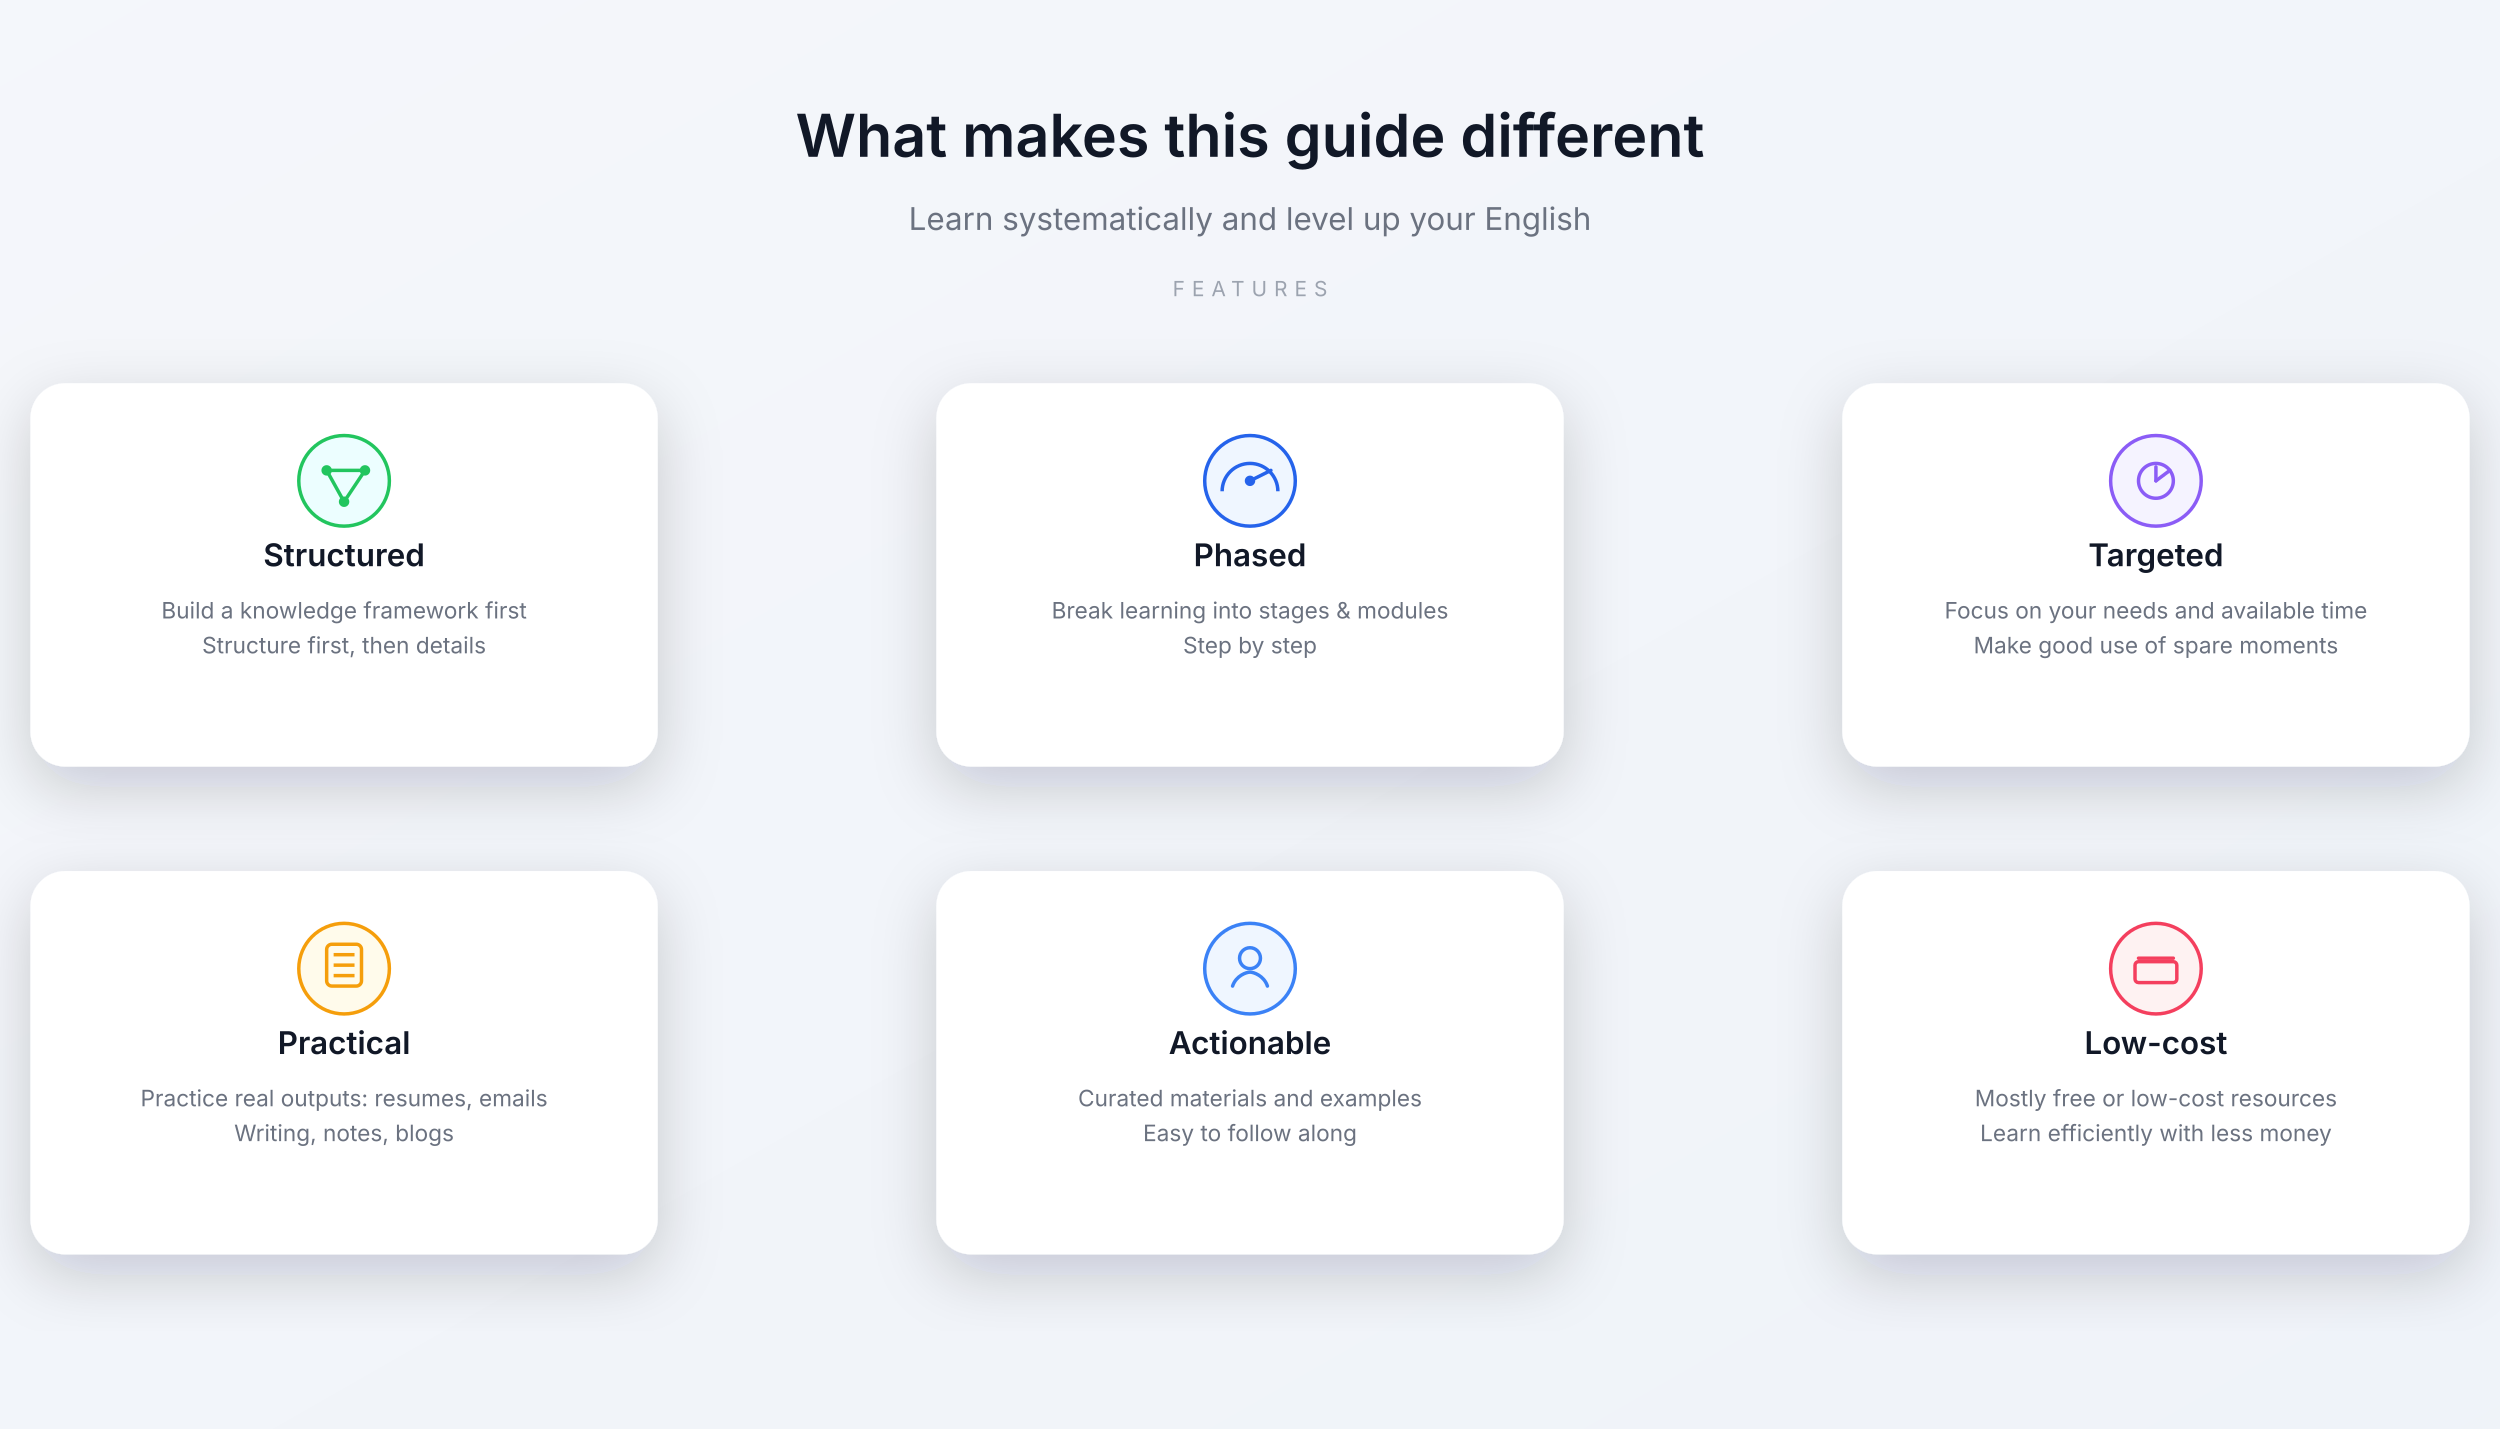
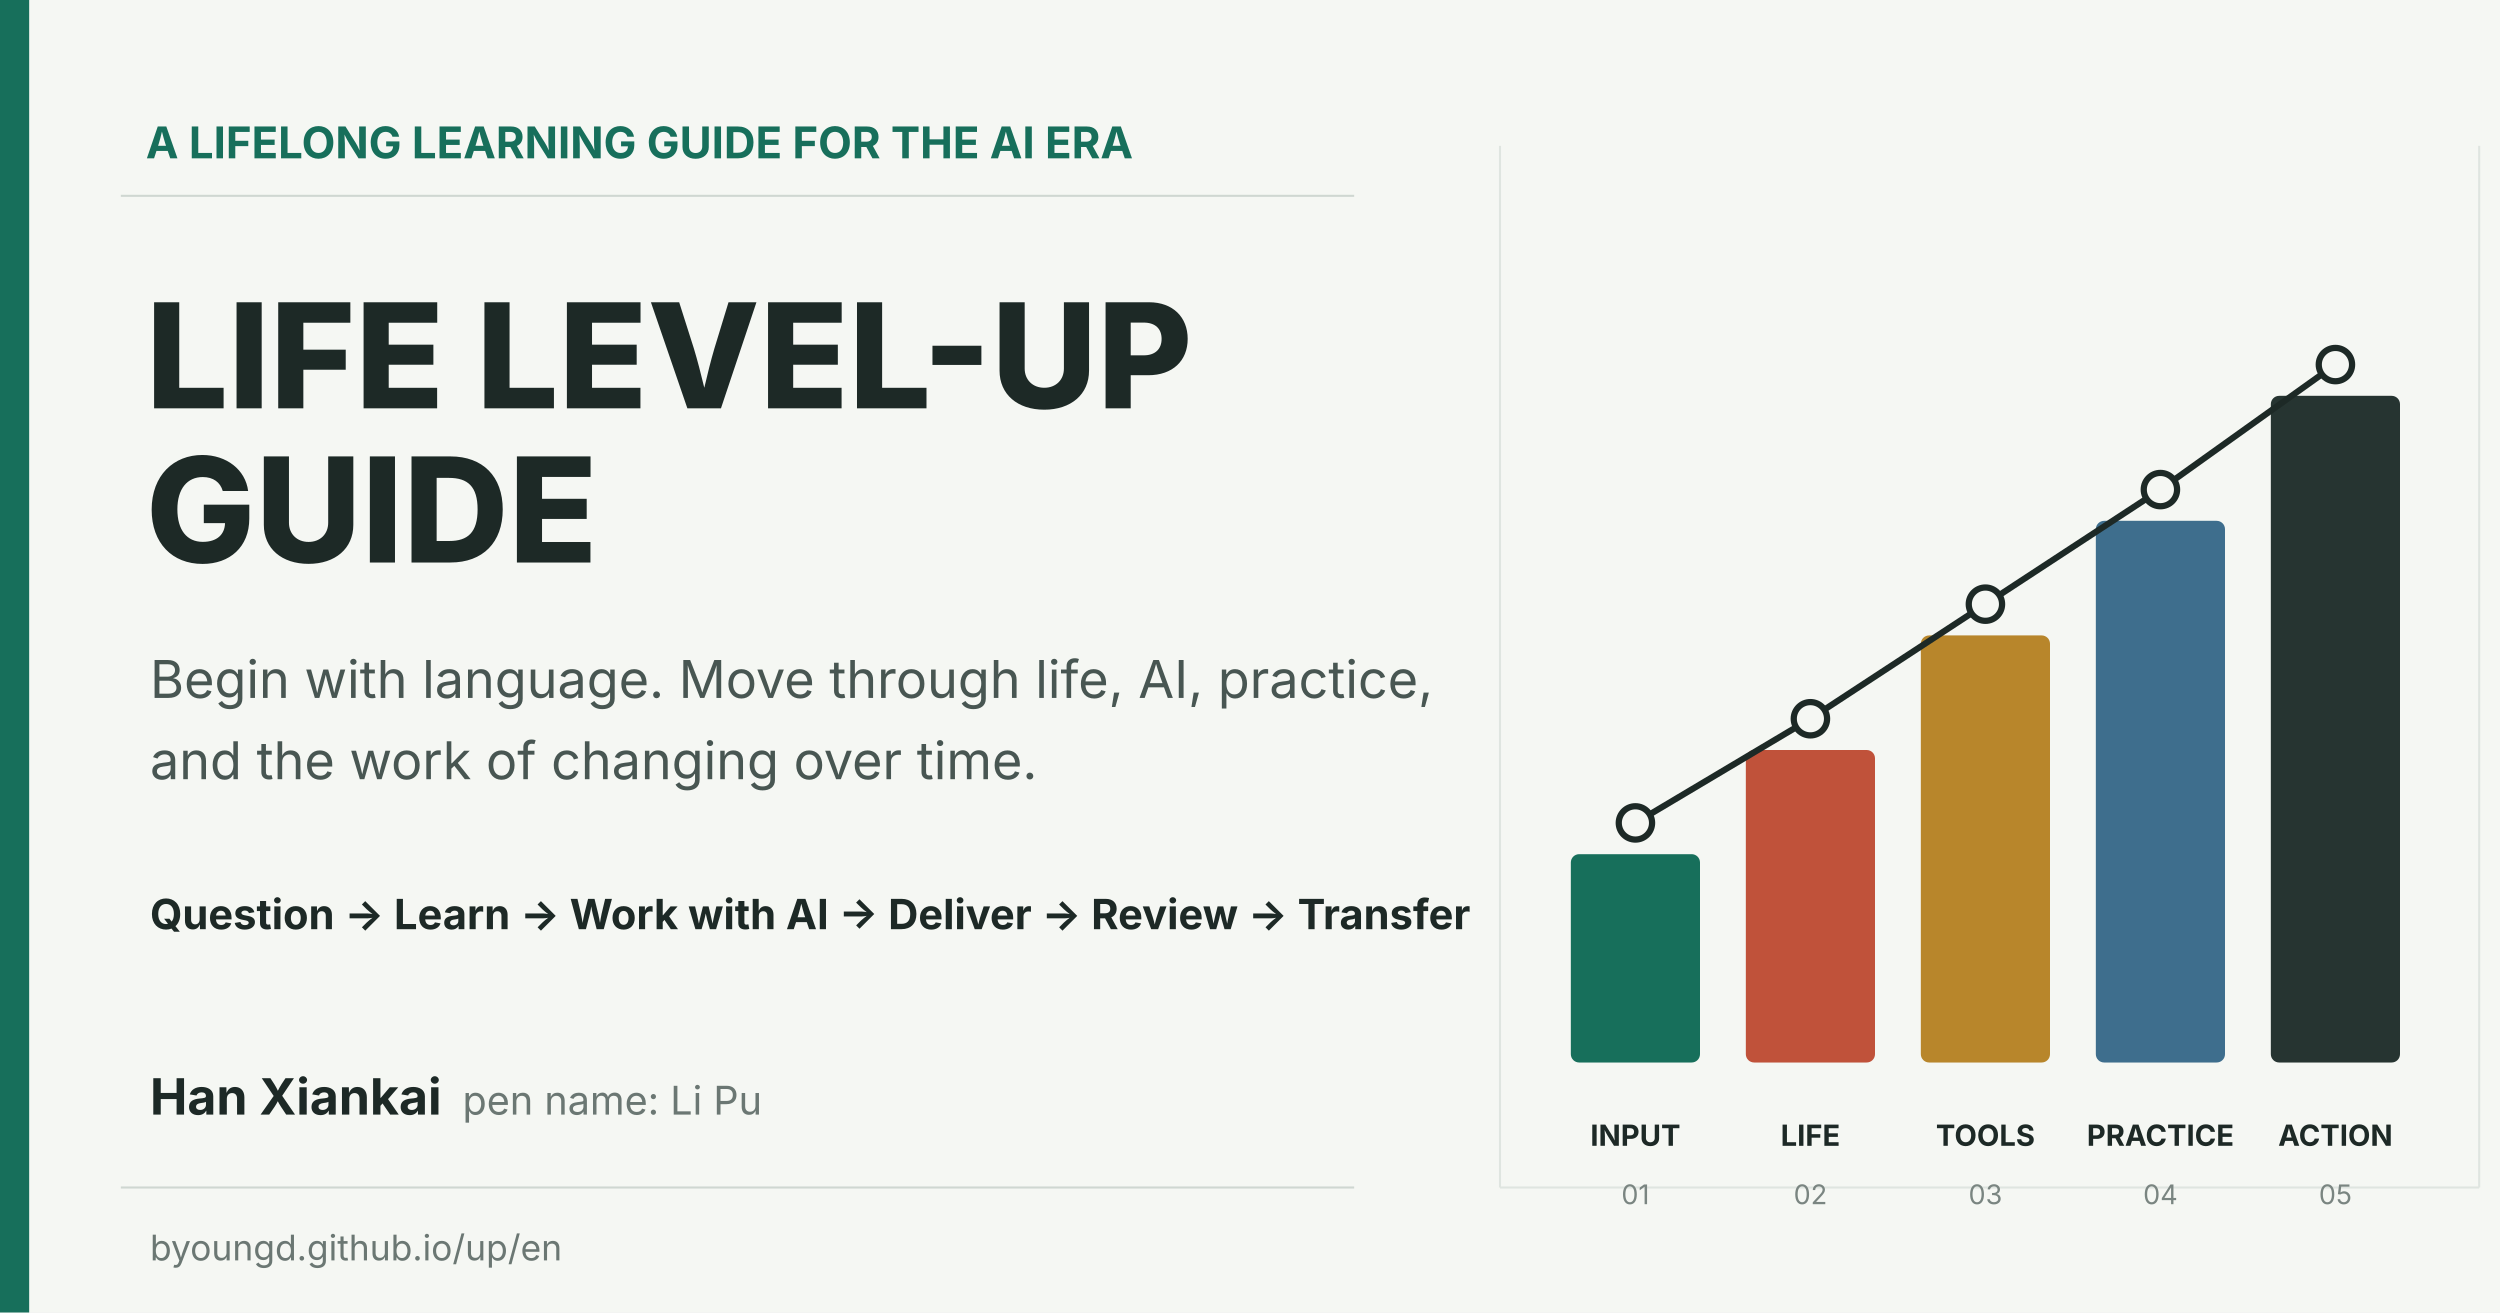
- <svg xmlns="http://www.w3.org/2000/svg" width="1400" height="800" viewBox="260 40 1400 820">
-   <defs>
-     <linearGradient id="bgGrad" x1="0" y1="0" x2="1" y2="1">
-       <stop offset="0%" stop-color="#F5F7FB" />
-       <stop offset="100%" stop-color="#EEF2F8" />
-     </linearGradient>
-     <filter id="cardShadow" x="-20%" y="-20%" width="140%" height="140%">
-       <feDropShadow dx="0" dy="12" stdDeviation="18" flood-color="rgba(15,23,42,0.18)" />
-     </filter>
-   </defs>
-   <rect x="0" y="0" width="1920" height="1080" fill="url(#bgGrad)" />
-   <text x="960" y="130" text-anchor="middle" font-family="system-ui,-apple-system,BlinkMacSystemFont,'Segoe UI',sans-serif" font-size="34" fill="#111827" font-weight="600">
-     What makes this guide different
-   </text>
-   <text x="960" y="172" text-anchor="middle" font-family="system-ui,-apple-system,BlinkMacSystemFont,'Segoe UI',sans-serif" font-size="18" fill="#6B7280">
-     Learn systematically and level up your English
-   </text>
-   <text x="960" y="210" text-anchor="middle" font-family="system-ui,-apple-system,BlinkMacSystemFont,'Segoe UI',sans-serif" font-size="12" letter-spacing="4" fill="#9CA3AF">
-     FEATURES
-   </text>
-   <g transform="translate(260,260)" filter="url(#cardShadow)">
-     <rect width="360" height="220" rx="20" fill="#FFFFFF" />
+ <svg xmlns="http://www.w3.org/2000/svg" width="1200" height="630" viewBox="0 0 1200 630" role="img" aria-labelledby="title description">
+   <rect width="1200" height="630" fill="#f5f7f3" />
+   <rect width="14" height="630" fill="#176f5b" />
+   <path d="M58 94H650M58 570H650" stroke="#cfd7d1" stroke-width="1" />
+   <g fill="none" stroke="#dfe5e0" stroke-width="1">
+     <path d="M720 70V570" />
+     <path d="M1190 70V570" />
+     <path d="M720 570H1190" />
  </g>
-   <g transform="translate(260,260)">
-     <circle cx="180" cy="56" r="26" fill="#ECFEFF" stroke="#22C55E" stroke-width="2" />
-     <circle cx="170" cy="50" r="3" fill="#22C55E" />
-     <circle cx="192" cy="50" r="3" fill="#22C55E" />
-     <circle cx="180" cy="68" r="3" fill="#22C55E" />
-     <line x1="170" y1="50" x2="192" y2="50" stroke="#22C55E" stroke-width="2" />
-     <line x1="170" y1="50" x2="180" y2="68" stroke="#22C55E" stroke-width="2" />
-     <line x1="192" y1="50" x2="180" y2="68" stroke="#22C55E" stroke-width="2" />
-     <text x="180" y="105" text-anchor="middle" font-family="system-ui,-apple-system,BlinkMacSystemFont,'Segoe UI',sans-serif" font-size="18" fill="#111827" font-weight="600">
-       Structured
-     </text>
-     <text x="180" y="135" text-anchor="middle" font-family="system-ui,-apple-system,BlinkMacSystemFont,'Segoe UI',sans-serif" font-size="13" fill="#6B7280">
-       Build a knowledge framework first
-     </text>
-     <text x="180" y="155" text-anchor="middle" font-family="system-ui,-apple-system,BlinkMacSystemFont,'Segoe UI',sans-serif" font-size="13" fill="#6B7280">
-       Structure first, then details
-     </text>
+   <g font-family="system-ui,-apple-system,BlinkMacSystemFont,'Segoe UI',sans-serif">
+     <text x="70" y="76" fill="#176f5b" font-size="21" font-weight="700">A LIFELONG LEARNING GUIDE FOR THE AI ERA</text>
+     <text x="70" y="196" fill="#1d2926" font-size="70" font-weight="800">LIFE LEVEL-UP</text>
+     <text x="70" y="270" fill="#1d2926" font-size="70" font-weight="800">GUIDE</text>
+     <text x="72" y="335" fill="#485652" font-size="25">Begin with language. Move through life, AI, practice,</text>
+     <text x="72" y="374" fill="#485652" font-size="25">and the work of changing over time.</text>
+     <text x="72" y="446" fill="#1d2926" font-size="20" font-weight="700">Question → Learn → Work with AI → Deliver → Review → Transfer</text>
+     <text x="72" y="535" fill="#1d2926" font-size="24" font-weight="700">Han Xiankai</text>
+     <text x="222" y="535" fill="#6b7773" font-size="19">pen name: Li Pu</text>
+     <text x="72" y="605" fill="#6b7773" font-size="17">byoungd.github.io/up/en</text>
  </g>
-   <g transform="translate(780,260)" filter="url(#cardShadow)">
-     <rect width="360" height="220" rx="20" fill="#FFFFFF" />
-   </g>
-   <g transform="translate(780,260)">
-     <circle cx="180" cy="56" r="26" fill="#EFF6FF" stroke="#2563EB" stroke-width="2" />
-     <path d="M164 62a16 16 0 0 1 32 0" fill="none" stroke="#2563EB" stroke-width="2" />
-     <line x1="180" y1="56" x2="192" y2="50" stroke="#2563EB" stroke-width="2" stroke-linecap="round" />
-     <circle cx="180" cy="56" r="3" fill="#2563EB" />
-     <text x="180" y="105" text-anchor="middle" font-family="system-ui,-apple-system,BlinkMacSystemFont,'Segoe UI',sans-serif" font-size="18" fill="#111827" font-weight="600">
-       Phased
-     </text>
-     <text x="180" y="135" text-anchor="middle" font-family="system-ui,-apple-system,BlinkMacSystemFont,'Segoe UI',sans-serif" font-size="13" fill="#6B7280">
-       Break learning into stages &amp; modules
-     </text>
-     <text x="180" y="155" text-anchor="middle" font-family="system-ui,-apple-system,BlinkMacSystemFont,'Segoe UI',sans-serif" font-size="13" fill="#6B7280">
-       Step by step
-     </text>
-   </g>
-   <g transform="translate(1300,260)" filter="url(#cardShadow)">
-     <rect width="360" height="220" rx="20" fill="#FFFFFF" />
-   </g>
-   <g transform="translate(1300,260)">
-     <circle cx="180" cy="56" r="26" fill="#F5F3FF" stroke="#8B5CF6" stroke-width="2" />
-     <circle cx="180" cy="56" r="10" fill="none" stroke="#8B5CF6" stroke-width="2" />
-     <line x1="180" y1="56" x2="188" y2="50" stroke="#8B5CF6" stroke-width="2" stroke-linecap="round" />
-     <line x1="180" y1="56" x2="180" y2="48" stroke="#8B5CF6" stroke-width="2" stroke-linecap="round" />
-     <text x="180" y="105" text-anchor="middle" font-family="system-ui,-apple-system,BlinkMacSystemFont,'Segoe UI',sans-serif" font-size="18" fill="#111827" font-weight="600">
-       Targeted
-     </text>
-     <text x="180" y="135" text-anchor="middle" font-family="system-ui,-apple-system,BlinkMacSystemFont,'Segoe UI',sans-serif" font-size="13" fill="#6B7280">
-       Focus on your needs and available time
-     </text>
-     <text x="180" y="155" text-anchor="middle" font-family="system-ui,-apple-system,BlinkMacSystemFont,'Segoe UI',sans-serif" font-size="13" fill="#6B7280">
-       Make good use of spare moments
-     </text>
-   </g>
-   <g transform="translate(260,540)" filter="url(#cardShadow)">
-     <rect width="360" height="220" rx="20" fill="#FFFFFF" />
-   </g>
-   <g transform="translate(260,540)">
-     <circle cx="180" cy="56" r="26" fill="#FFFBEB" stroke="#F59E0B" stroke-width="2" />
-     <rect x="170" y="42" width="20" height="24" rx="3" fill="none" stroke="#F59E0B" stroke-width="2" />
-     <line x1="174" y1="48" x2="186" y2="48" stroke="#F59E0B" stroke-width="2" />
-     <line x1="174" y1="54" x2="186" y2="54" stroke="#F59E0B" stroke-width="2" />
-     <line x1="174" y1="60" x2="186" y2="60" stroke="#F59E0B" stroke-width="2" />
-     <text x="180" y="105" text-anchor="middle" font-family="system-ui,-apple-system,BlinkMacSystemFont,'Segoe UI',sans-serif" font-size="18" fill="#111827" font-weight="600">
-       Practical
-     </text>
-     <text x="180" y="135" text-anchor="middle" font-family="system-ui,-apple-system,BlinkMacSystemFont,'Segoe UI',sans-serif" font-size="13" fill="#6B7280">
-       Practice real outputs: resumes, emails
-     </text>
-     <text x="180" y="155" text-anchor="middle" font-family="system-ui,-apple-system,BlinkMacSystemFont,'Segoe UI',sans-serif" font-size="13" fill="#6B7280">
-       Writing, notes, blogs
-     </text>
-   </g>
-   <g transform="translate(780,540)" filter="url(#cardShadow)">
-     <rect width="360" height="220" rx="20" fill="#FFFFFF" />
-   </g>
-   <g transform="translate(780,540)">
-     <circle cx="180" cy="56" r="26" fill="#EFF6FF" stroke="#3B82F6" stroke-width="2" />
-     <circle cx="180" cy="50" r="6" fill="none" stroke="#3B82F6" stroke-width="2" />
-     <path d="M170 66c2-6 8-8 10-8s8 2 10 8" fill="none" stroke="#3B82F6" stroke-width="2" stroke-linecap="round" />
-     <text x="180" y="105" text-anchor="middle" font-family="system-ui,-apple-system,BlinkMacSystemFont,'Segoe UI',sans-serif" font-size="18" fill="#111827" font-weight="600">
-       Actionable
-     </text>
-     <text x="180" y="135" text-anchor="middle" font-family="system-ui,-apple-system,BlinkMacSystemFont,'Segoe UI',sans-serif" font-size="13" fill="#6B7280">
-       Curated materials and examples
-     </text>
-     <text x="180" y="155" text-anchor="middle" font-family="system-ui,-apple-system,BlinkMacSystemFont,'Segoe UI',sans-serif" font-size="13" fill="#6B7280">
-       Easy to follow along
-     </text>
-   </g>
-   <g transform="translate(1300,540)" filter="url(#cardShadow)">
-     <rect width="360" height="220" rx="20" fill="#FFFFFF" />
-   </g>
-   <g transform="translate(1300,540)">
-     <circle cx="180" cy="56" r="26" fill="#FEF2F2" stroke="#F43F5E" stroke-width="2" />
-     <rect x="168" y="52" width="24" height="12" rx="2" fill="none" stroke="#F43F5E" stroke-width="2" />
-     <line x1="170" y1="50" x2="190" y2="50" stroke="#F43F5E" stroke-width="2" stroke-linecap="round" />
-     <text x="180" y="105" text-anchor="middle" font-family="system-ui,-apple-system,BlinkMacSystemFont,'Segoe UI',sans-serif" font-size="18" fill="#111827" font-weight="600">
-       Low-cost
-     </text>
-     <text x="180" y="135" text-anchor="middle" font-family="system-ui,-apple-system,BlinkMacSystemFont,'Segoe UI',sans-serif" font-size="13" fill="#6B7280">
-       Mostly free or low-cost resources
-     </text>
-     <text x="180" y="155" text-anchor="middle" font-family="system-ui,-apple-system,BlinkMacSystemFont,'Segoe UI',sans-serif" font-size="13" fill="#6B7280">
-       Learn efficiently with less money
-     </text>
+   <g font-family="system-ui,-apple-system,BlinkMacSystemFont,'Segoe UI',sans-serif" text-anchor="middle">
+     <rect x="754" y="410" width="62" height="100" rx="4" fill="#176f5b" />
+     <rect x="838" y="360" width="62" height="150" rx="4" fill="#c0523a" />
+     <rect x="922" y="305" width="62" height="205" rx="4" fill="#b8862b" />
+     <rect x="1006" y="250" width="62" height="260" rx="4" fill="#3e6e8d" />
+     <rect x="1090" y="190" width="62" height="320" rx="4" fill="#263431" />
+     <path d="M785 395L869 345L953 290L1037 235L1121 175" fill="none" stroke="#1d2926" stroke-width="3" />
+     <g fill="#f5f7f3" stroke="#1d2926" stroke-width="3">
+       <circle cx="785" cy="395" r="8" />
+       <circle cx="869" cy="345" r="8" />
+       <circle cx="953" cy="290" r="8" />
+       <circle cx="1037" cy="235" r="8" />
+       <circle cx="1121" cy="175" r="8" />
+     </g>
+     <g fill="#1d2926" font-size="14" font-weight="700">
+       <text x="785" y="550">INPUT</text>
+       <text x="869" y="550">LIFE</text>
+       <text x="953" y="550">TOOLS</text>
+       <text x="1037" y="550">PRACTICE</text>
+       <text x="1121" y="550">ACTION</text>
+     </g>
+     <g fill="#7a8581" font-size="13">
+       <text x="785" y="578">01</text>
+       <text x="869" y="578">02</text>
+       <text x="953" y="578">03</text>
+       <text x="1037" y="578">04</text>
+       <text x="1121" y="578">05</text>
+     </g>
  </g>
</svg>
